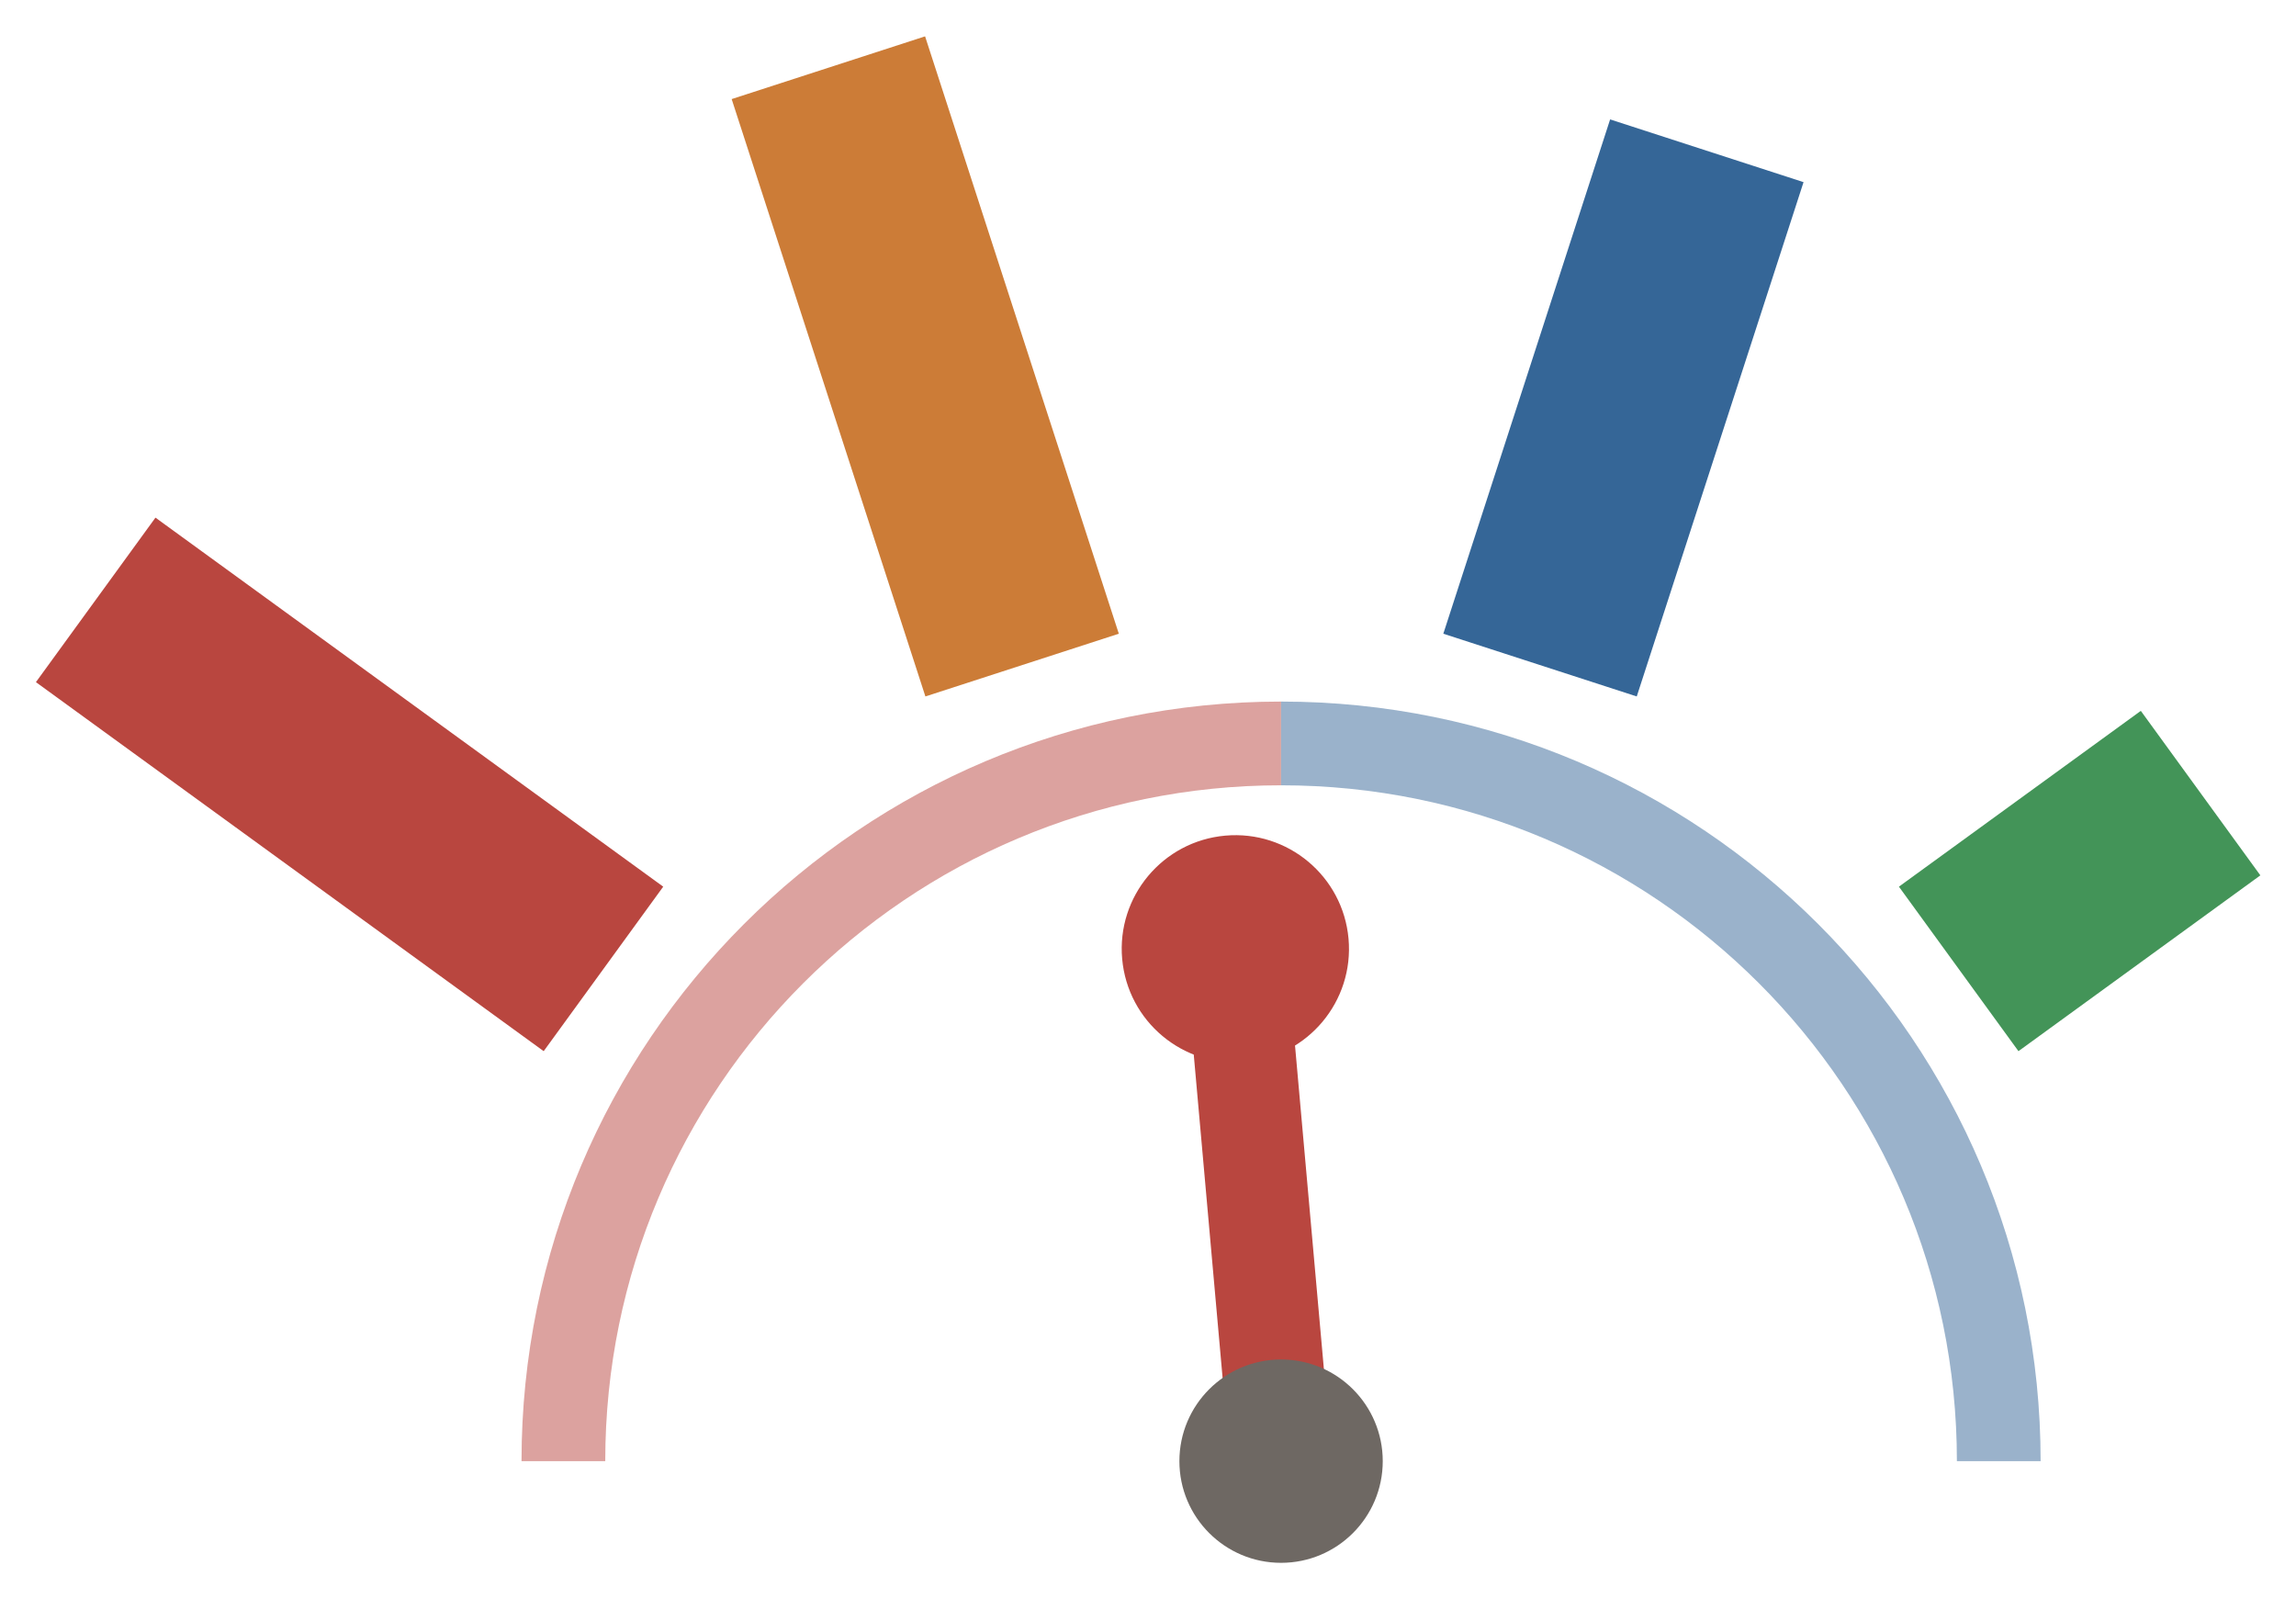
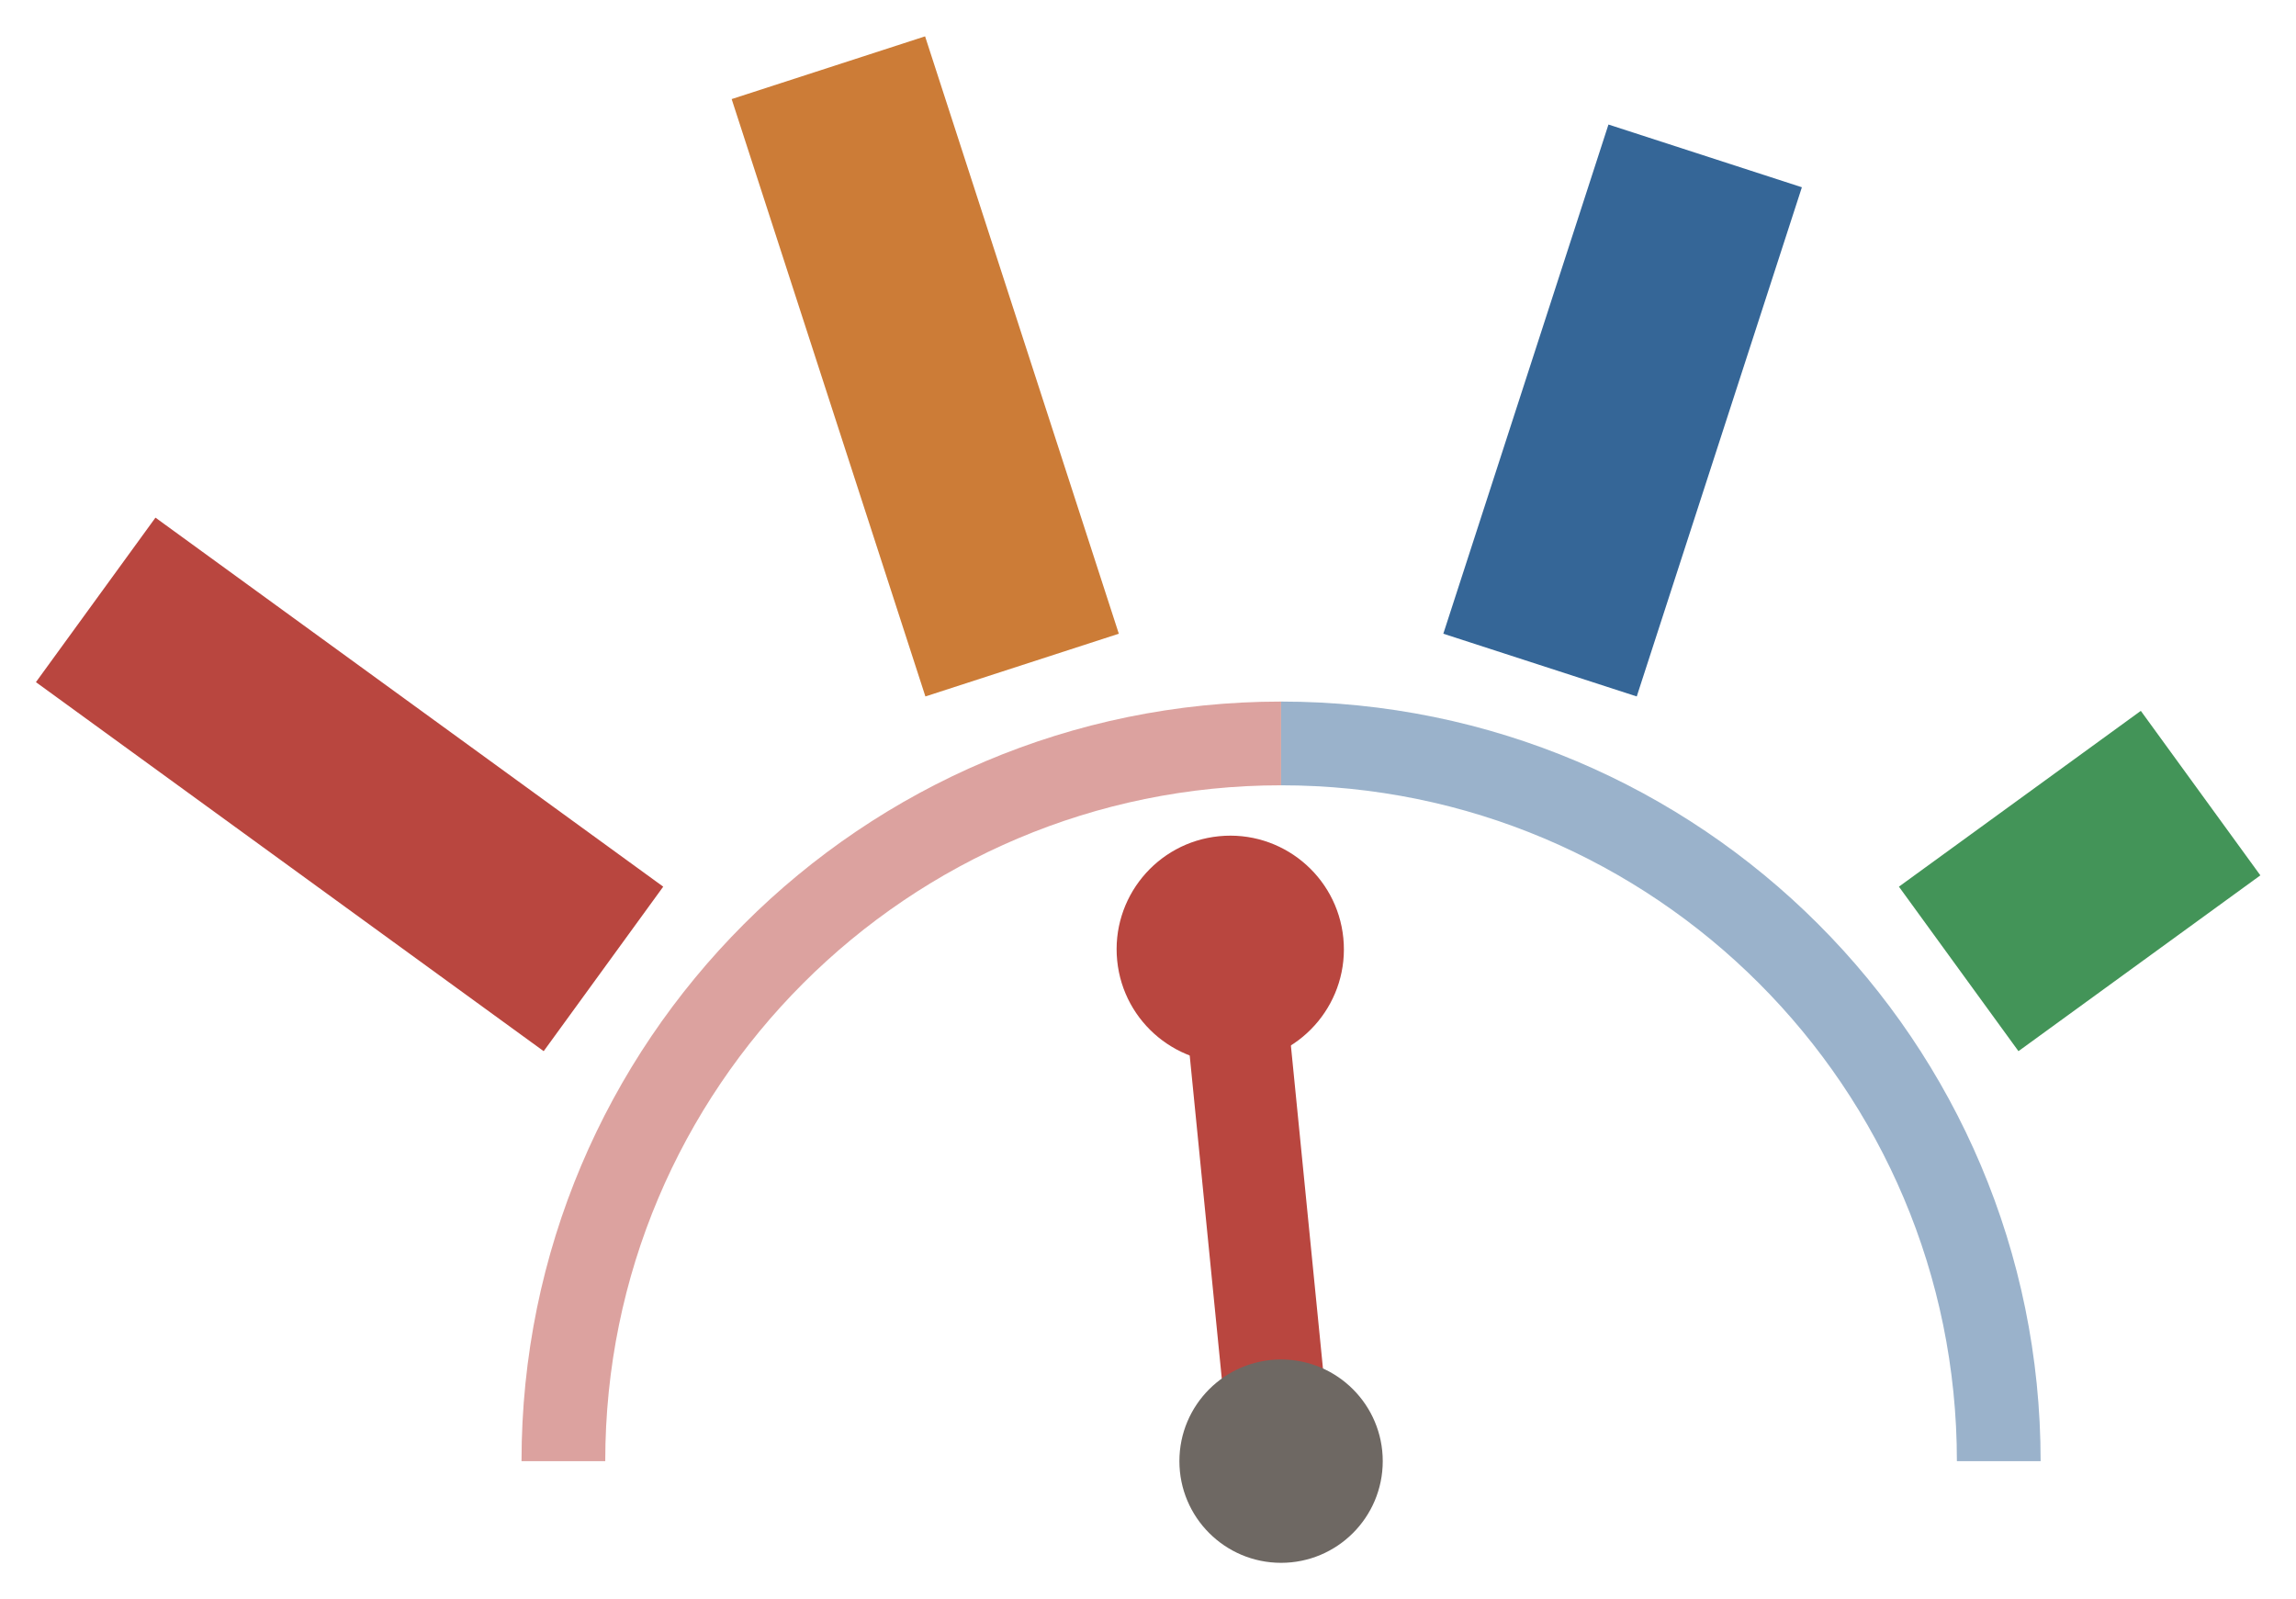
<svg xmlns="http://www.w3.org/2000/svg" viewBox="0.58 0.07 38.39 26.73">
  <path d="M 10 24.5 A 12 12 0 0 1 22 12.5" fill="none" stroke="#b9463f" stroke-width="1.4" opacity="0.5" />
  <path d="M 22 12.5 A 12 12 0 0 1 34 24.5" fill="none" stroke="#356697" stroke-width="1.4" opacity="0.5" />
  <line x1="10.67" y1="16.27" x2="2.18" y2="10.1" stroke="#b9463f" stroke-width="3.4" stroke-linecap="butt" stroke-dasharray="10.5 10.5" />
  <line x1="17.67" y1="11.19" x2="14.43" y2="1.2" stroke="#cc7c37" stroke-width="3.4" stroke-linecap="butt" stroke-dasharray="10.5 10.5" />
-   <line x1="26.33" y1="11.19" x2="29.57" y2="1.2" stroke="#356697" stroke-width="3.4" stroke-linecap="butt" stroke-dasharray="9.04 10.5" />
+   <line x1="26.33" y1="11.19" x2="29.57" y2="1.2" stroke="#356697" stroke-width="3.4" stroke-linecap="butt" stroke-dasharray="8.95 10.5" />
  <line x1="33.33" y1="16.27" x2="41.82" y2="10.1" stroke="#439458" stroke-width="3.4" stroke-linecap="butt" stroke-dasharray="5 10.5" />
  <g transform="translate(22, 24.5)">
-     <g transform="rotate(-5.1)">
+     <g transform="rotate(-5.67)">
      <line x1="0" y1="0" x2="0" y2="-8.6" stroke="#b9463f" stroke-width="1.7" stroke-linecap="round" />
      <circle cx="0" cy="-8.6" r="1.9" fill="#b9463f" />
    </g>
  </g>
  <circle cx="22" cy="24.5" r="1.7" fill="#6e6863" />
</svg>
